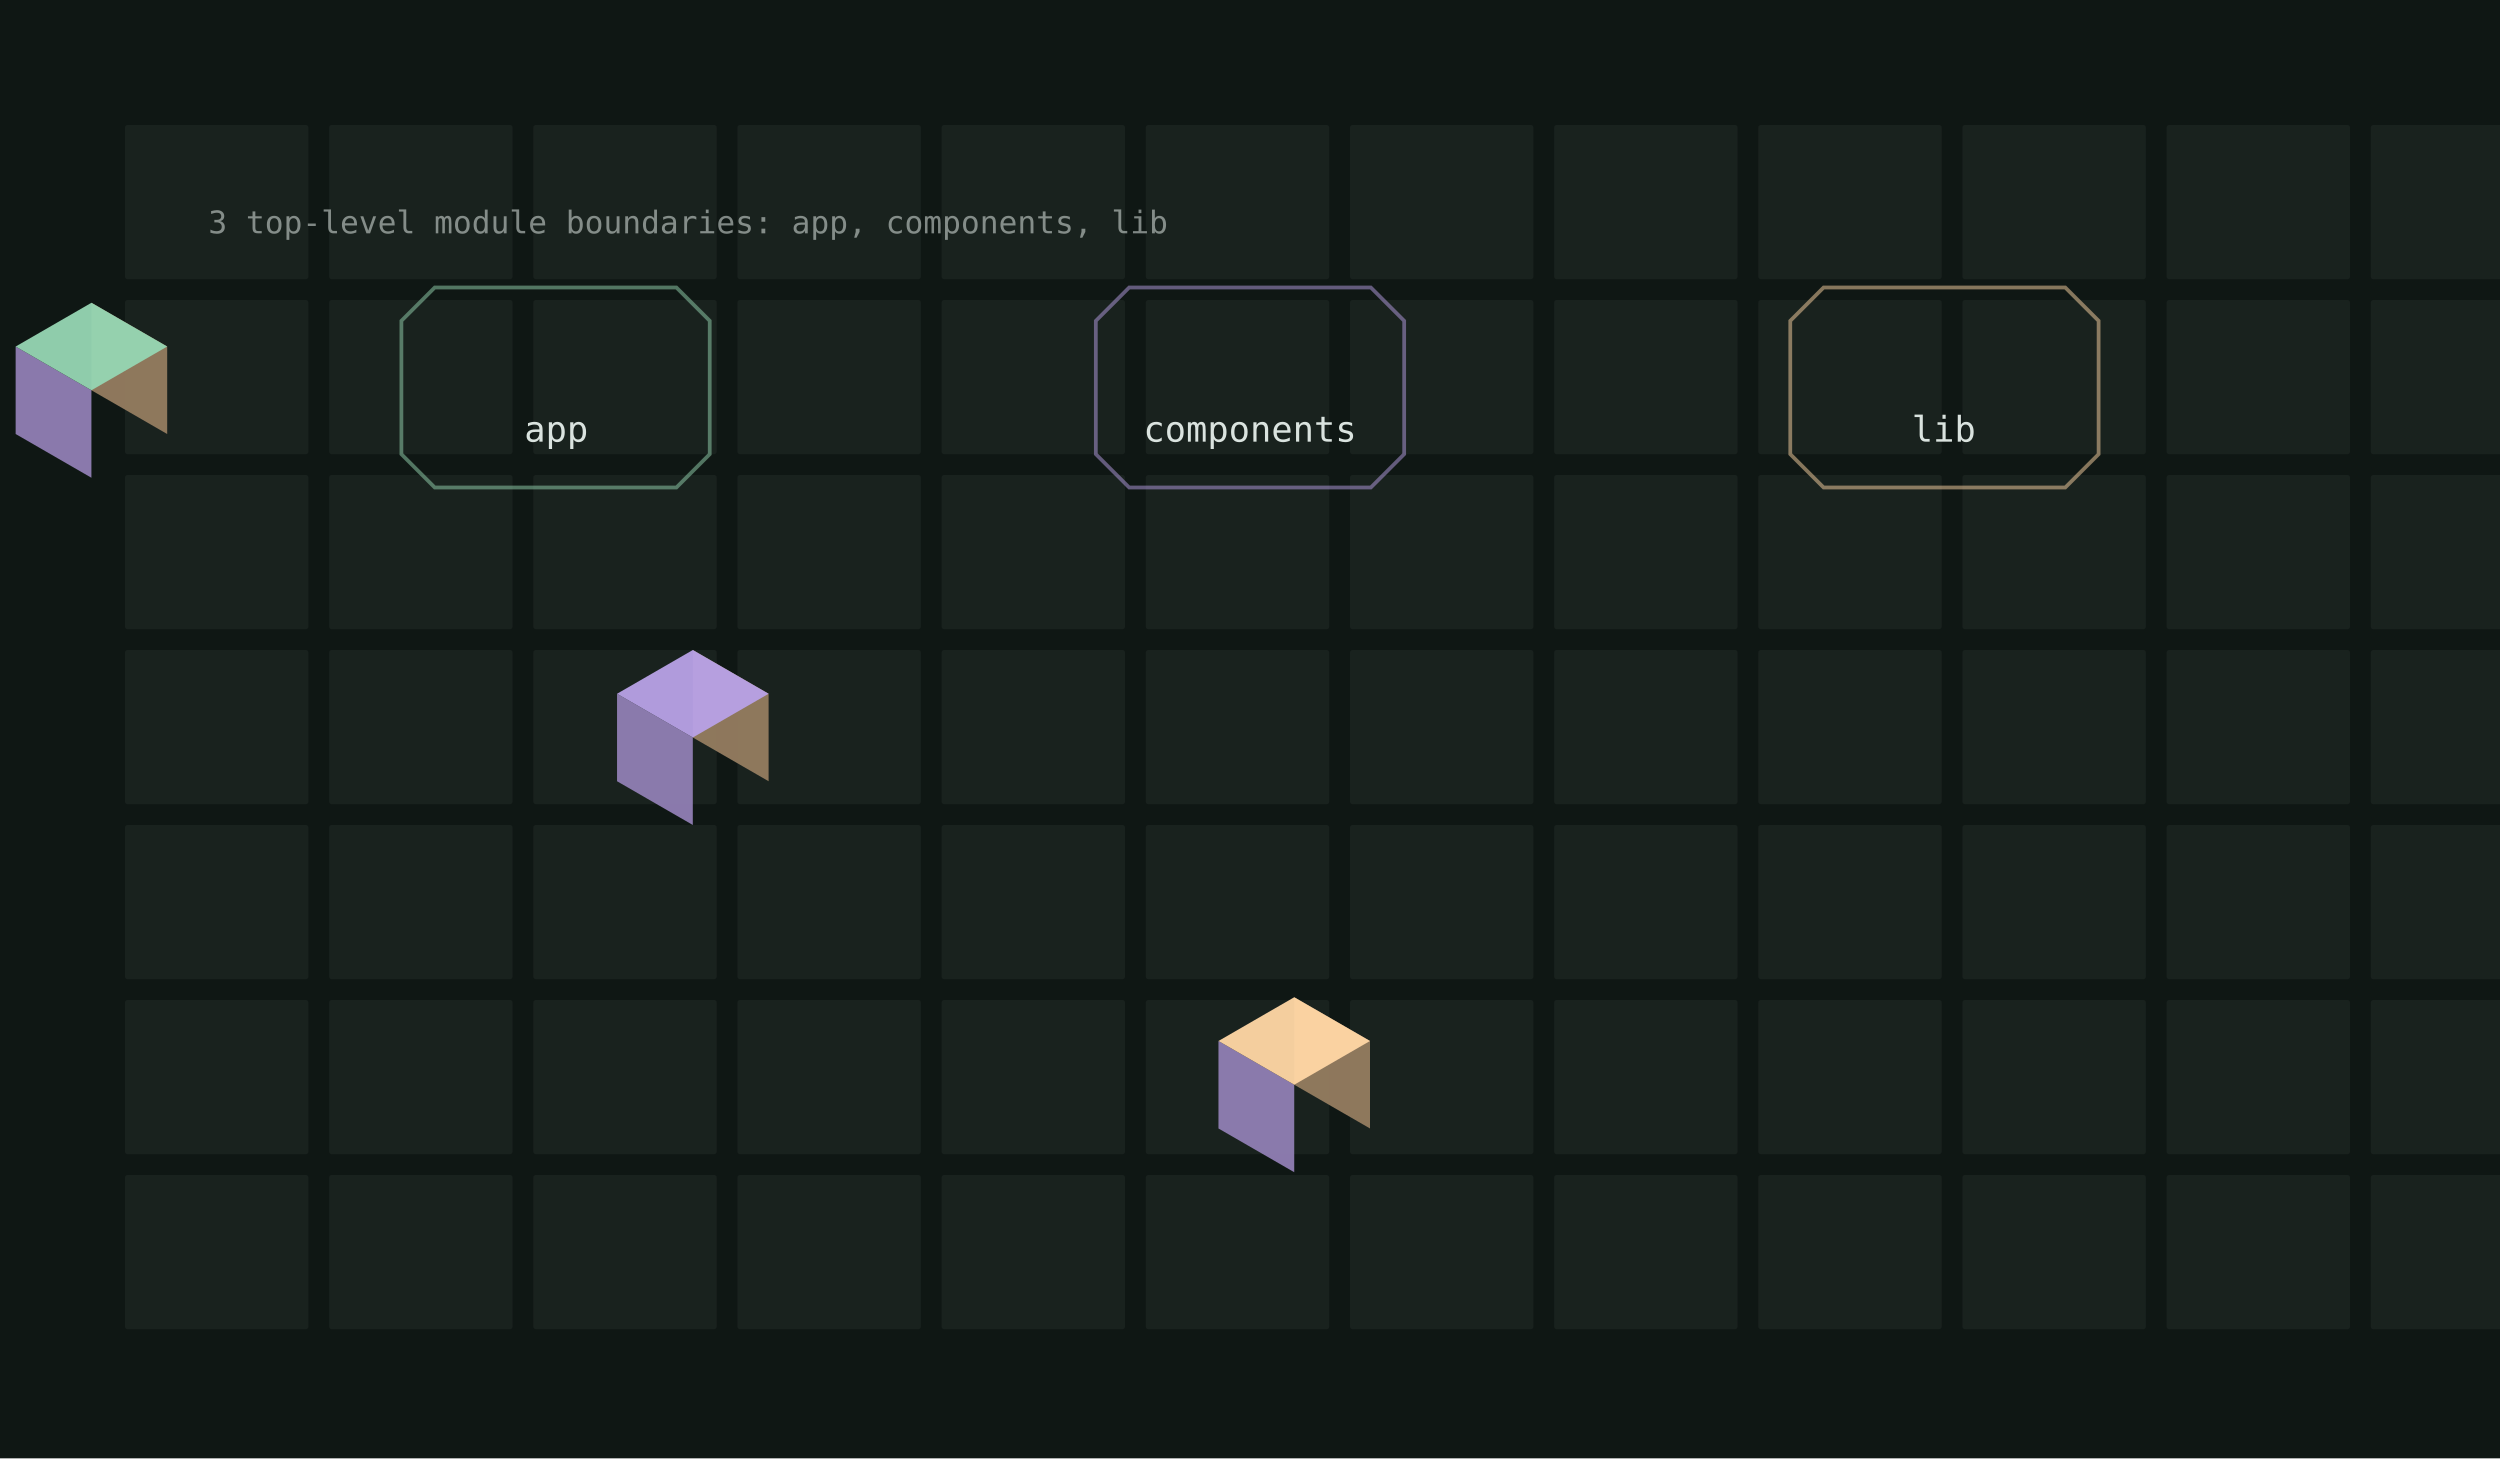
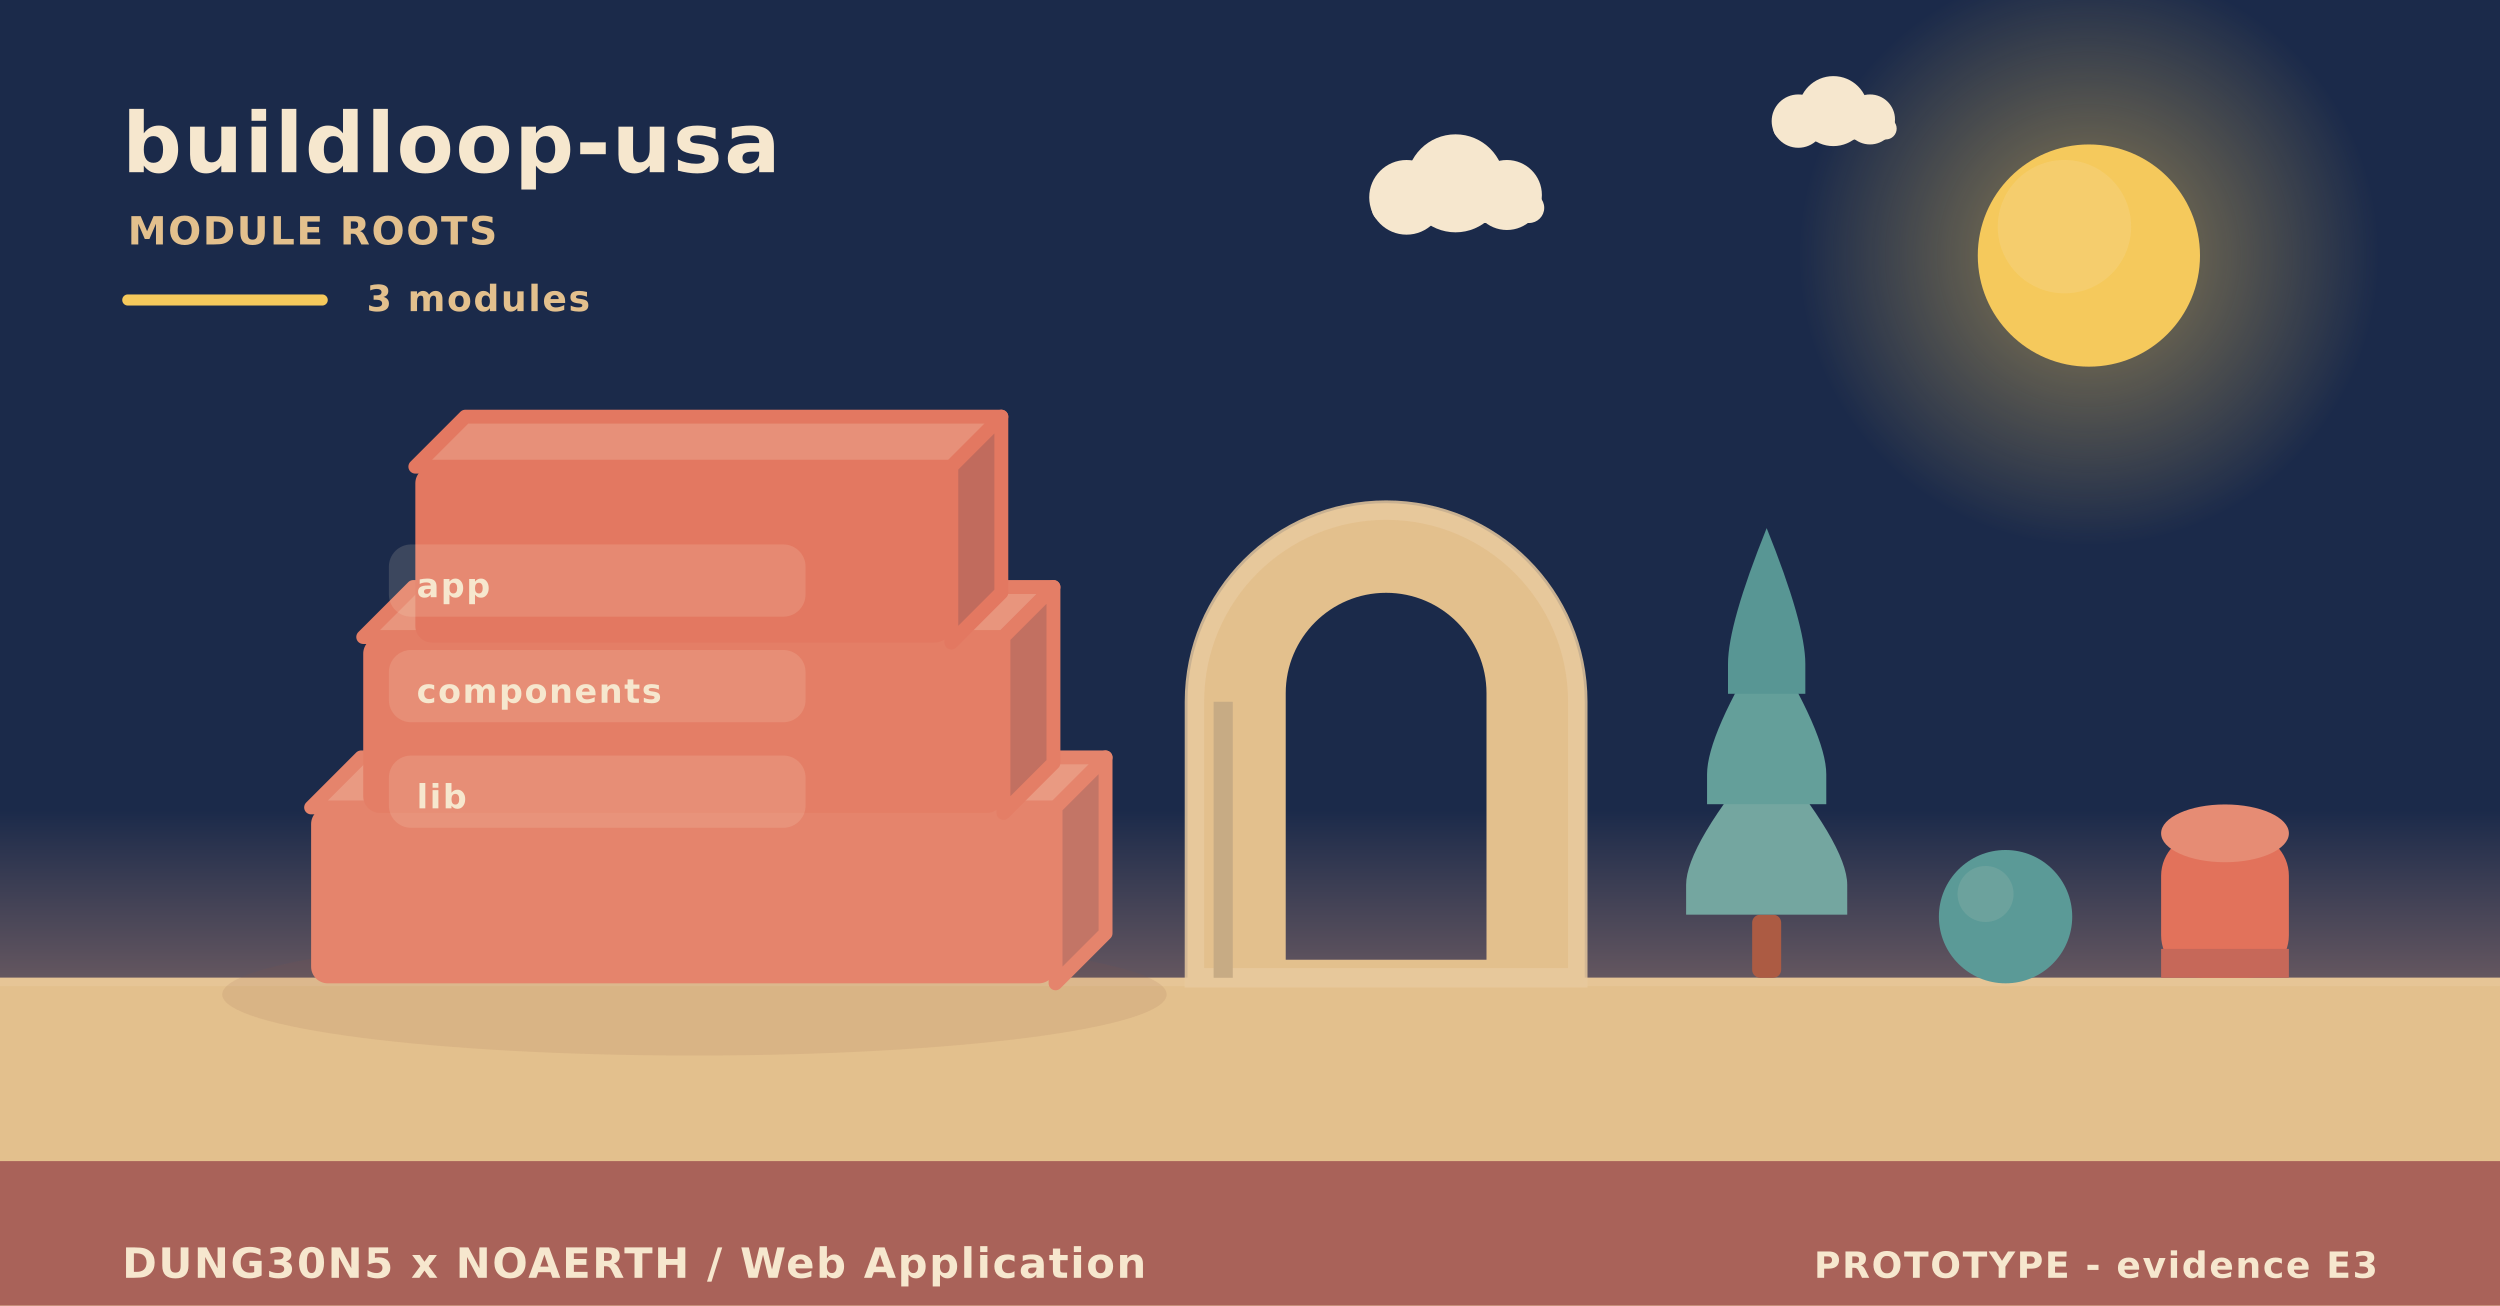
- <svg xmlns="http://www.w3.org/2000/svg" viewBox="0 0 1200 700" width="1200" height="700" role="img" aria-label="buildloop-usa architecture">
-   <rect width="1200" height="700" fill="#0f1714" />
-   <defs>
-     <linearGradient id="ga" x1="0" y1="0" x2="1" y2="1">
-       <stop offset="0%" stop-color="#95d5b2" />
-       <stop offset="100%" stop-color="#b8a1e6" />
-     </linearGradient>
-   </defs>
-   <rect x="60.00" y="60.00" width="88.00" height="74.00" rx="1.20" fill="#f0f8f4" opacity="0.05" />
-   <rect x="158.00" y="60.00" width="88.00" height="74.00" rx="1.20" fill="#f0f8f4" opacity="0.05" />
-   <rect x="256.00" y="60.00" width="88.00" height="74.00" rx="1.20" fill="#f0f8f4" opacity="0.05" />
-   <rect x="354.00" y="60.00" width="88.00" height="74.00" rx="1.20" fill="#f0f8f4" opacity="0.05" />
-   <rect x="452.00" y="60.00" width="88.00" height="74.00" rx="1.20" fill="#f0f8f4" opacity="0.05" />
-   <rect x="550.00" y="60.00" width="88.00" height="74.00" rx="1.20" fill="#f0f8f4" opacity="0.05" />
-   <rect x="648.00" y="60.00" width="88.00" height="74.00" rx="1.20" fill="#f0f8f4" opacity="0.05" />
-   <rect x="746.00" y="60.00" width="88.00" height="74.00" rx="1.20" fill="#f0f8f4" opacity="0.05" />
-   <rect x="844.00" y="60.00" width="88.00" height="74.00" rx="1.20" fill="#f0f8f4" opacity="0.05" />
-   <rect x="942.00" y="60.00" width="88.00" height="74.00" rx="1.20" fill="#f0f8f4" opacity="0.05" />
-   <rect x="1040.00" y="60.00" width="88.00" height="74.00" rx="1.20" fill="#f0f8f4" opacity="0.05" />
-   <rect x="1138.00" y="60.00" width="88.00" height="74.00" rx="1.20" fill="#f0f8f4" opacity="0.05" />
-   <rect x="60.00" y="144.00" width="88.00" height="74.00" rx="1.20" fill="#f0f8f4" opacity="0.05" />
-   <rect x="158.00" y="144.00" width="88.00" height="74.00" rx="1.20" fill="#f0f8f4" opacity="0.05" />
-   <rect x="256.00" y="144.00" width="88.00" height="74.00" rx="1.20" fill="#f0f8f4" opacity="0.05" />
-   <rect x="354.00" y="144.00" width="88.00" height="74.00" rx="1.20" fill="#f0f8f4" opacity="0.05" />
-   <rect x="452.00" y="144.00" width="88.00" height="74.00" rx="1.20" fill="#f0f8f4" opacity="0.05" />
-   <rect x="550.00" y="144.00" width="88.00" height="74.00" rx="1.20" fill="#f0f8f4" opacity="0.05" />
-   <rect x="648.00" y="144.00" width="88.00" height="74.00" rx="1.20" fill="#f0f8f4" opacity="0.05" />
-   <rect x="746.00" y="144.00" width="88.00" height="74.00" rx="1.20" fill="#f0f8f4" opacity="0.05" />
-   <rect x="844.00" y="144.00" width="88.00" height="74.00" rx="1.20" fill="#f0f8f4" opacity="0.05" />
-   <rect x="942.00" y="144.00" width="88.00" height="74.00" rx="1.20" fill="#f0f8f4" opacity="0.05" />
-   <rect x="1040.00" y="144.00" width="88.00" height="74.00" rx="1.20" fill="#f0f8f4" opacity="0.05" />
-   <rect x="1138.00" y="144.00" width="88.00" height="74.00" rx="1.20" fill="#f0f8f4" opacity="0.05" />
-   <rect x="60.00" y="228.00" width="88.00" height="74.00" rx="1.20" fill="#f0f8f4" opacity="0.05" />
-   <rect x="158.00" y="228.00" width="88.00" height="74.00" rx="1.20" fill="#f0f8f4" opacity="0.05" />
-   <rect x="256.00" y="228.00" width="88.00" height="74.00" rx="1.20" fill="#f0f8f4" opacity="0.05" />
-   <rect x="354.00" y="228.00" width="88.00" height="74.00" rx="1.20" fill="#f0f8f4" opacity="0.05" />
-   <rect x="452.00" y="228.00" width="88.00" height="74.00" rx="1.20" fill="#f0f8f4" opacity="0.05" />
-   <rect x="550.00" y="228.00" width="88.00" height="74.00" rx="1.20" fill="#f0f8f4" opacity="0.05" />
-   <rect x="648.00" y="228.00" width="88.00" height="74.00" rx="1.20" fill="#f0f8f4" opacity="0.05" />
-   <rect x="746.00" y="228.00" width="88.00" height="74.00" rx="1.20" fill="#f0f8f4" opacity="0.05" />
-   <rect x="844.00" y="228.00" width="88.00" height="74.00" rx="1.20" fill="#f0f8f4" opacity="0.05" />
-   <rect x="942.00" y="228.00" width="88.00" height="74.00" rx="1.20" fill="#f0f8f4" opacity="0.05" />
-   <rect x="1040.00" y="228.00" width="88.00" height="74.00" rx="1.20" fill="#f0f8f4" opacity="0.05" />
-   <rect x="1138.00" y="228.00" width="88.00" height="74.00" rx="1.20" fill="#f0f8f4" opacity="0.05" />
-   <rect x="60.00" y="312.00" width="88.00" height="74.00" rx="1.20" fill="#f0f8f4" opacity="0.05" />
-   <rect x="158.00" y="312.00" width="88.00" height="74.00" rx="1.20" fill="#f0f8f4" opacity="0.05" />
-   <rect x="256.00" y="312.00" width="88.00" height="74.00" rx="1.20" fill="#f0f8f4" opacity="0.05" />
-   <rect x="354.00" y="312.00" width="88.00" height="74.00" rx="1.20" fill="#f0f8f4" opacity="0.05" />
-   <rect x="452.00" y="312.00" width="88.00" height="74.00" rx="1.20" fill="#f0f8f4" opacity="0.05" />
-   <rect x="550.00" y="312.00" width="88.00" height="74.00" rx="1.20" fill="#f0f8f4" opacity="0.05" />
-   <rect x="648.00" y="312.00" width="88.00" height="74.00" rx="1.20" fill="#f0f8f4" opacity="0.05" />
-   <rect x="746.00" y="312.00" width="88.00" height="74.00" rx="1.20" fill="#f0f8f4" opacity="0.05" />
-   <rect x="844.00" y="312.00" width="88.00" height="74.00" rx="1.20" fill="#f0f8f4" opacity="0.05" />
-   <rect x="942.00" y="312.00" width="88.00" height="74.00" rx="1.20" fill="#f0f8f4" opacity="0.05" />
-   <rect x="1040.00" y="312.00" width="88.00" height="74.00" rx="1.20" fill="#f0f8f4" opacity="0.05" />
-   <rect x="1138.00" y="312.00" width="88.00" height="74.00" rx="1.20" fill="#f0f8f4" opacity="0.05" />
-   <rect x="60.00" y="396.00" width="88.00" height="74.00" rx="1.20" fill="#f0f8f4" opacity="0.05" />
-   <rect x="158.00" y="396.00" width="88.00" height="74.00" rx="1.20" fill="#f0f8f4" opacity="0.05" />
-   <rect x="256.00" y="396.00" width="88.00" height="74.00" rx="1.20" fill="#f0f8f4" opacity="0.05" />
-   <rect x="354.00" y="396.00" width="88.00" height="74.00" rx="1.20" fill="#f0f8f4" opacity="0.05" />
-   <rect x="452.00" y="396.00" width="88.00" height="74.00" rx="1.20" fill="#f0f8f4" opacity="0.05" />
-   <rect x="550.00" y="396.00" width="88.00" height="74.00" rx="1.20" fill="#f0f8f4" opacity="0.05" />
-   <rect x="648.00" y="396.00" width="88.00" height="74.00" rx="1.20" fill="#f0f8f4" opacity="0.05" />
-   <rect x="746.00" y="396.00" width="88.00" height="74.00" rx="1.20" fill="#f0f8f4" opacity="0.05" />
-   <rect x="844.00" y="396.00" width="88.00" height="74.00" rx="1.20" fill="#f0f8f4" opacity="0.05" />
-   <rect x="942.00" y="396.00" width="88.00" height="74.00" rx="1.20" fill="#f0f8f4" opacity="0.05" />
-   <rect x="1040.00" y="396.00" width="88.00" height="74.00" rx="1.20" fill="#f0f8f4" opacity="0.05" />
-   <rect x="1138.00" y="396.00" width="88.00" height="74.00" rx="1.20" fill="#f0f8f4" opacity="0.05" />
-   <rect x="60.00" y="480.00" width="88.00" height="74.00" rx="1.20" fill="#f0f8f4" opacity="0.05" />
-   <rect x="158.00" y="480.00" width="88.00" height="74.00" rx="1.20" fill="#f0f8f4" opacity="0.05" />
-   <rect x="256.00" y="480.00" width="88.00" height="74.00" rx="1.20" fill="#f0f8f4" opacity="0.05" />
-   <rect x="354.00" y="480.00" width="88.00" height="74.00" rx="1.20" fill="#f0f8f4" opacity="0.05" />
-   <rect x="452.00" y="480.00" width="88.00" height="74.00" rx="1.20" fill="#f0f8f4" opacity="0.05" />
-   <rect x="550.00" y="480.00" width="88.00" height="74.00" rx="1.20" fill="#f0f8f4" opacity="0.05" />
-   <rect x="648.00" y="480.00" width="88.00" height="74.00" rx="1.20" fill="#f0f8f4" opacity="0.05" />
-   <rect x="746.00" y="480.00" width="88.00" height="74.00" rx="1.20" fill="#f0f8f4" opacity="0.05" />
-   <rect x="844.00" y="480.00" width="88.00" height="74.00" rx="1.20" fill="#f0f8f4" opacity="0.05" />
-   <rect x="942.00" y="480.00" width="88.00" height="74.00" rx="1.20" fill="#f0f8f4" opacity="0.05" />
-   <rect x="1040.00" y="480.00" width="88.00" height="74.00" rx="1.20" fill="#f0f8f4" opacity="0.05" />
-   <rect x="1138.00" y="480.00" width="88.00" height="74.00" rx="1.20" fill="#f0f8f4" opacity="0.05" />
-   <rect x="60.00" y="564.00" width="88.00" height="74.00" rx="1.20" fill="#f0f8f4" opacity="0.05" />
-   <rect x="158.00" y="564.00" width="88.00" height="74.00" rx="1.20" fill="#f0f8f4" opacity="0.05" />
-   <rect x="256.00" y="564.00" width="88.00" height="74.00" rx="1.20" fill="#f0f8f4" opacity="0.05" />
-   <rect x="354.00" y="564.00" width="88.00" height="74.00" rx="1.20" fill="#f0f8f4" opacity="0.05" />
-   <rect x="452.00" y="564.00" width="88.00" height="74.00" rx="1.20" fill="#f0f8f4" opacity="0.05" />
-   <rect x="550.00" y="564.00" width="88.00" height="74.00" rx="1.20" fill="#f0f8f4" opacity="0.05" />
-   <rect x="648.00" y="564.00" width="88.00" height="74.00" rx="1.20" fill="#f0f8f4" opacity="0.05" />
-   <rect x="746.00" y="564.00" width="88.00" height="74.00" rx="1.20" fill="#f0f8f4" opacity="0.05" />
-   <rect x="844.00" y="564.00" width="88.00" height="74.00" rx="1.20" fill="#f0f8f4" opacity="0.05" />
-   <rect x="942.00" y="564.00" width="88.00" height="74.00" rx="1.20" fill="#f0f8f4" opacity="0.05" />
-   <rect x="1040.00" y="564.00" width="88.00" height="74.00" rx="1.20" fill="#f0f8f4" opacity="0.05" />
-   <rect x="1138.00" y="564.00" width="88.00" height="74.00" rx="1.20" fill="#f0f8f4" opacity="0.05" />
-   <path d="M208.67,138.00 H324.67 L340.67,154.00 V218.00 L324.67,234.00 H208.67 L192.67,218.00 V154.00 Z" fill="none" stroke="rgba(149,213,178,0.550)" stroke-width="1.80" opacity="0.90" />
-   <polygon points="43.88,187.33 80.25,208.33 80.25,166.33 43.88,145.33" fill="#947c60" opacity="0.95" />
-   <polygon points="7.51,208.33 43.88,229.33 43.88,187.33 7.51,166.33" fill="#907eb3" opacity="0.95" />
-   <polygon points="43.88,145.33 80.25,166.33 43.88,187.33 7.51,166.33" fill="#95d5b2" opacity="0.95" />
-   <text x="267" y="212" font-family="ui-monospace,Menlo,monospace" font-size="17" fill="rgba(240,248,244,0.900)" text-anchor="middle">app</text>
-   <path d="M542.00,138.00 H658.00 L674.00,154.00 V218.00 L658.00,234.00 H542.00 L526.00,218.00 V154.00 Z" fill="none" stroke="rgba(184,161,230,0.550)" stroke-width="1.80" opacity="0.90" />
-   <polygon points="332.55,354.00 368.93,375.00 368.93,333.00 332.55,312.00" fill="#947c60" opacity="0.95" />
-   <polygon points="296.18,375.00 332.55,396.00 332.55,354.00 296.18,333.00" fill="#907eb3" opacity="0.95" />
-   <polygon points="332.55,312.00 368.93,333.00 332.55,354.00 296.18,333.00" fill="#b8a1e6" opacity="0.95" />
-   <text x="600" y="212" font-family="ui-monospace,Menlo,monospace" font-size="17" fill="rgba(240,248,244,0.900)" text-anchor="middle">components</text>
-   <path d="M875.33,138.00 H991.33 L1007.33,154.00 V218.00 L991.33,234.00 H875.33 L859.33,218.00 V154.00 Z" fill="none" stroke="rgba(255,214,165,0.550)" stroke-width="1.80" opacity="0.90" />
-   <polygon points="621.23,520.67 657.60,541.67 657.60,499.67 621.23,478.67" fill="#947c60" opacity="0.95" />
-   <polygon points="584.86,541.67 621.23,562.67 621.23,520.67 584.86,499.67" fill="#907eb3" opacity="0.95" />
-   <polygon points="621.23,478.67 657.60,499.67 621.23,520.67 584.86,499.67" fill="#ffd6a5" opacity="0.95" />
-   <text x="933" y="212" font-family="ui-monospace,Menlo,monospace" font-size="17" fill="rgba(240,248,244,0.900)" text-anchor="middle">lib</text>
-   <text x="100" y="112" font-family="ui-monospace,Menlo,monospace" font-size="15" fill="rgba(240,248,244,0.500)">3 top-level module boundaries: app, components, lib</text>
+ <svg xmlns="http://www.w3.org/2000/svg" width="900" height="470" viewBox="0 0 900 470" role="img" aria-label="buildloop-usa - how it is built">
+   <linearGradient id="skya" x1="0" y1="0" x2="0" y2="1">
+     <stop offset="0" stop-color="#1b2a4a" />
+     <stop offset="0.62" stop-color="#1b2a4a" />
+     <stop offset="1" stop-color="#f3ad8a" />
+   </linearGradient>
+   <rect width="900" height="470" fill="url(#skya)" />
+   <radialGradient id="suna">
+     <stop offset="0.35" stop-color="#f5c95c" stop-opacity="0.34" />
+     <stop offset="1" stop-color="#f5c95c" stop-opacity="0" />
+   </radialGradient>
+   <circle cx="752" cy="92" r="104" fill="url(#suna)" />
+   <circle cx="752" cy="92" r="40" fill="#f5c95c" />
+   <circle cx="743.2" cy="81.6" r="24" fill="#f5d27e" opacity="0.5" />
+   <g>
+     <circle cx="524" cy="66" r="17.64" fill="#f6e7ce" />
+     <circle cx="506.36" cy="71.04" r="13.44" fill="#f6e7ce" />
+     <circle cx="542.48" cy="70.2" r="12.6" fill="#f6e7ce" />
+     <rect x="493.76" y="69.36" width="62.16" height="10.92" rx="5.46" fill="#f6e7ce" />
+   </g>
+   <g>
+     <circle cx="660" cy="40" r="12.6" fill="#f6e7ce" />
+     <circle cx="647.4" cy="43.6" r="9.6" fill="#f6e7ce" />
+     <circle cx="673.2" cy="43" r="9" fill="#f6e7ce" />
+     <rect x="638.4" y="42.4" width="44.4" height="7.8" rx="3.9" fill="#f6e7ce" />
+   </g>
+   <rect x="0" y="352" width="900" height="118" fill="#e3c08d" />
+   <rect x="0" y="352" width="900" height="3" fill="#e6c596" />
+   <text x="44" y="62" font-family="Verdana,DejaVu Sans,sans-serif" font-size="30" font-weight="700" letter-spacing="0.6" fill="#f6e7ce" text-anchor="start">buildloop-usa</text>
+   <text x="46" y="88" font-family="Verdana,DejaVu Sans,sans-serif" font-size="14" font-weight="700" letter-spacing="0.6" fill="#e3c08d" text-anchor="start">MODULE ROOTS</text>
+   <rect x="44" y="106" width="74" height="4" rx="2" fill="#f5c95c" />
+   <text x="132" y="112" font-family="Verdana,DejaVu Sans,sans-serif" font-size="13" font-weight="700" letter-spacing="0.6" fill="#e3c08d" text-anchor="start">3 modules</text>
+   <ellipse cx="250" cy="358" rx="170" ry="22" fill="rgba(138,90,68,0.11)" />
+   <path d="M112,290.67 L380,290.67 L398,272.67 L130,272.67 Z" fill="#e99a82" stroke="#e5846c" stroke-width="5" stroke-linejoin="round" />
+   <path d="M380,290.67 L398,272.67 L398,336 L380,354 Z" fill="#c37566" stroke="#e5846c" stroke-width="5" stroke-linejoin="round" />
+   <rect x="112" y="290.67" width="268" height="63.33" rx="6" fill="#e5846c" />
+   <path d="M130.76,229.33 L361.24,229.33 L379.24,211.33 L148.76,211.33 Z" fill="#e8957d" stroke="#e47e66" stroke-width="5" stroke-linejoin="round" />
+   <path d="M361.24,229.33 L379.24,211.33 L379.24,274.67 L361.24,292.67 Z" fill="#c27061" stroke="#e47e66" stroke-width="5" stroke-linejoin="round" />
+   <rect x="130.76" y="229.33" width="230.48" height="63.33" rx="6" fill="#e47e66" />
+   <path d="M149.52,168 L342.48,168 L360.48,150 L167.52,150 Z" fill="#e79079" stroke="#e37861" stroke-width="5" stroke-linejoin="round" />
+   <path d="M342.48,168 L360.48,150 L360.48,213.33 L342.48,231.33 Z" fill="#c16b5d" stroke="#e37861" stroke-width="5" stroke-linejoin="round" />
+   <rect x="149.52" y="168" width="192.96" height="63.33" rx="6" fill="#e37861" />
+   <rect x="140" y="196" width="150" height="26" rx="8" fill="rgba(246,231,206,0.16)" opacity="0.94" />
+   <text x="150" y="215" font-family="Verdana,DejaVu Sans,sans-serif" font-size="12" font-weight="700" letter-spacing="0.6" fill="#f6e7ce" text-anchor="start">app</text>
+   <rect x="140" y="234" width="150" height="26" rx="8" fill="rgba(246,231,206,0.16)" opacity="0.94" />
+   <text x="150" y="253" font-family="Verdana,DejaVu Sans,sans-serif" font-size="12" font-weight="700" letter-spacing="0.6" fill="#f6e7ce" text-anchor="start">components</text>
+   <rect x="140" y="272" width="150" height="26" rx="8" fill="rgba(246,231,206,0.16)" opacity="0.94" />
+   <text x="150" y="291" font-family="Verdana,DejaVu Sans,sans-serif" font-size="12" font-weight="700" letter-spacing="0.6" fill="#f6e7ce" text-anchor="start">lib</text>
+   <path d="M430,352 L430,252.64 A69,69 0 0 1 568,252.64 L568,352 Z M460.36,348 L460.36,249.55 A38.64,38.64 0 0 1 537.64,249.55 L537.64,348 Z" fill="#e3c08d" fill-rule="evenodd" stroke="#e3c08d" stroke-width="5" stroke-linejoin="round" />
+   <path d="M430,352 L430,252.64 A69,69 0 0 1 568,252.64 L568,352 Z" fill="none" stroke="#e8c99d" stroke-width="7" stroke-linecap="round" opacity="0.85" />
+   <rect x="436.9" y="252.64" width="6.9" height="99.36" fill="#c7ab84" />
+   <rect x="630.78" y="329.28" width="10.44" height="22.72" rx="2.9" fill="#ac5b43" />
+   <path d="M636,269.64 Q607,304.23 607,318.54 Q607,329.28 607,329.28 L665,329.28 Q665,329.28 665,318.54 Q665,304.23 636,269.64 Z" fill="#74a6a0" />
+   <path d="M636,229.88 Q614.54,264.47 614.54,278.78 Q614.54,289.52 614.54,289.52 L657.46,289.52 Q657.46,289.52 657.46,278.78 Q657.46,264.47 636,229.88 Z" fill="#649f9a" />
+   <path d="M636,190.12 Q622.08,224.71 622.08,239.02 Q622.08,249.76 622.08,249.76 L649.92,249.76 Q649.92,249.76 649.92,239.02 Q649.92,224.71 636,190.12 Z" fill="#589694" />
+   <circle cx="722" cy="330" r="24" fill="#5b9a97" />
+   <circle cx="714.8" cy="321.84" r="10.08" fill="#7aa9a2" opacity="0.55" />
+   <rect x="778" y="300" width="46" height="52" rx="15.33" fill="#e2725b" />
+   <ellipse cx="801" cy="300" rx="23" ry="10.4" fill="#e68c74" />
+   <rect x="778" y="341.6" width="46" height="10.4" fill="#c66859" />
+   <rect x="0" y="418" width="900" height="52" rx="0" fill="#a65c56" opacity="0.94" />
+   <text x="44" y="460" font-family="Verdana,DejaVu Sans,sans-serif" font-size="15" font-weight="700" letter-spacing="0.6" fill="#f6e7ce" text-anchor="start">DUNG30N5 x NOAERTH  /  Web Application</text>
+   <text x="856" y="460" font-family="Verdana,DejaVu Sans,sans-serif" font-size="13" font-weight="700" letter-spacing="0.6" fill="#f6e7ce" text-anchor="end">PROTOTYPE  -  evidence E3</text>
</svg>
